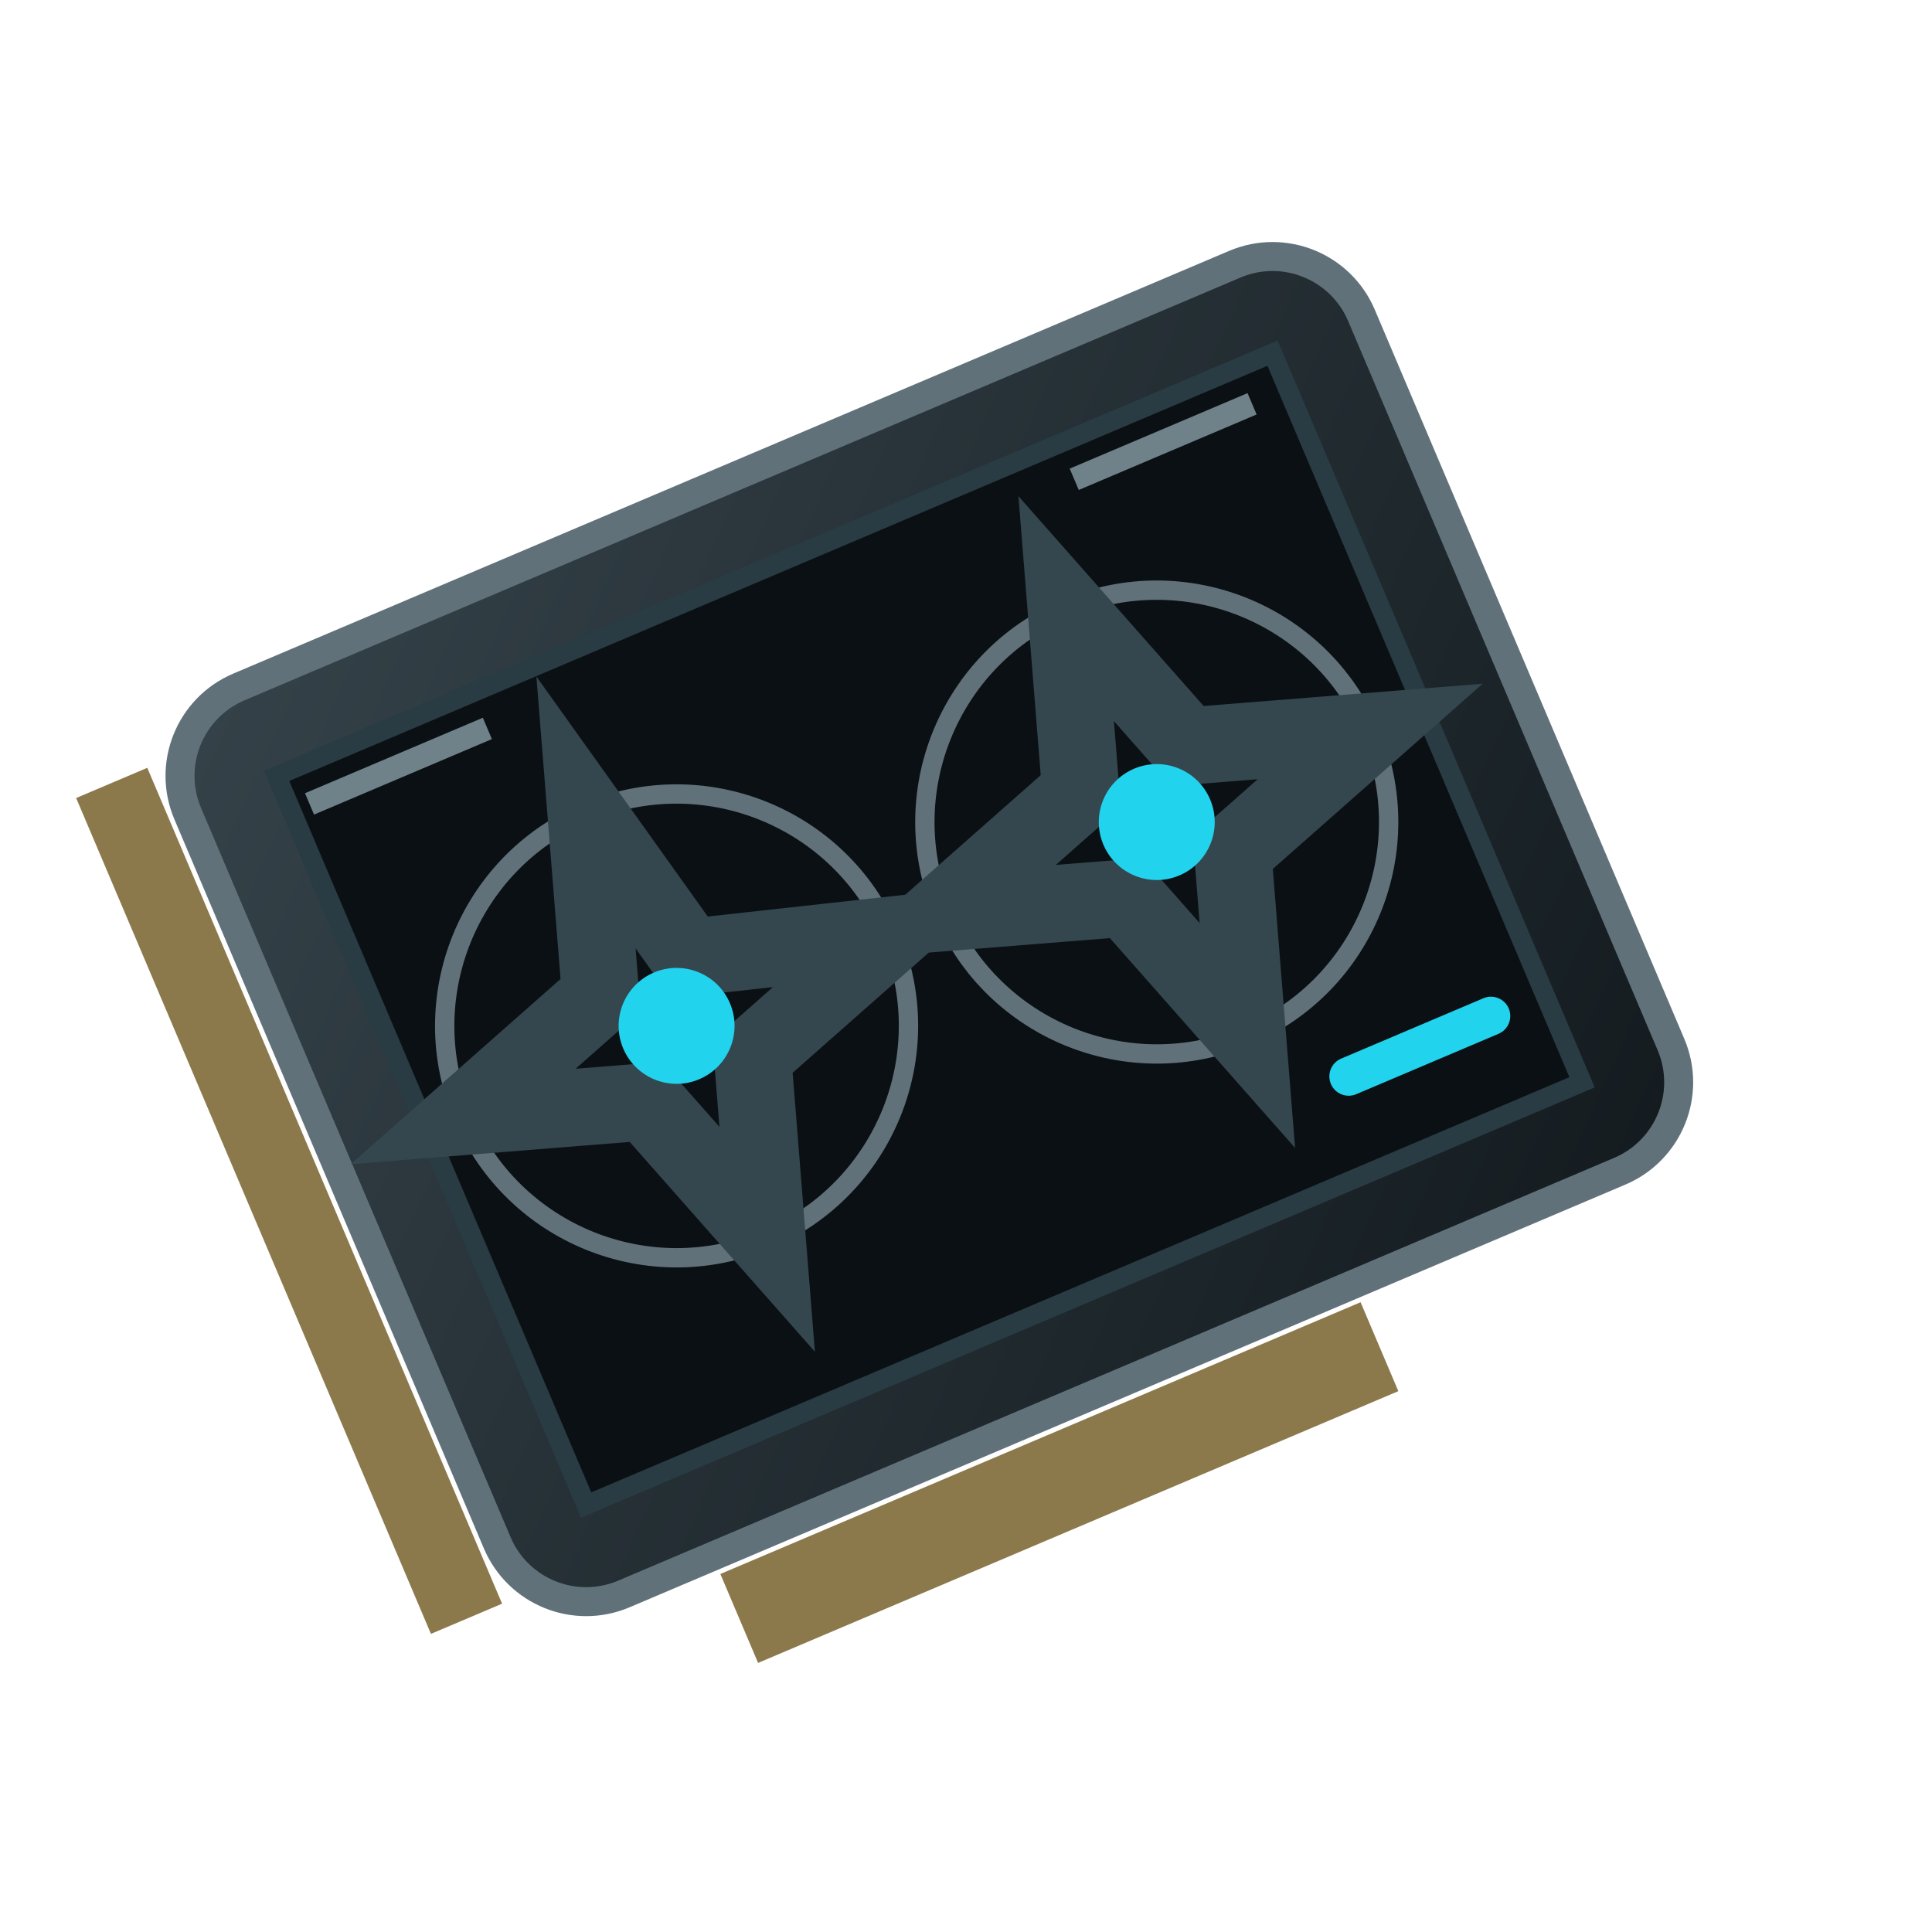
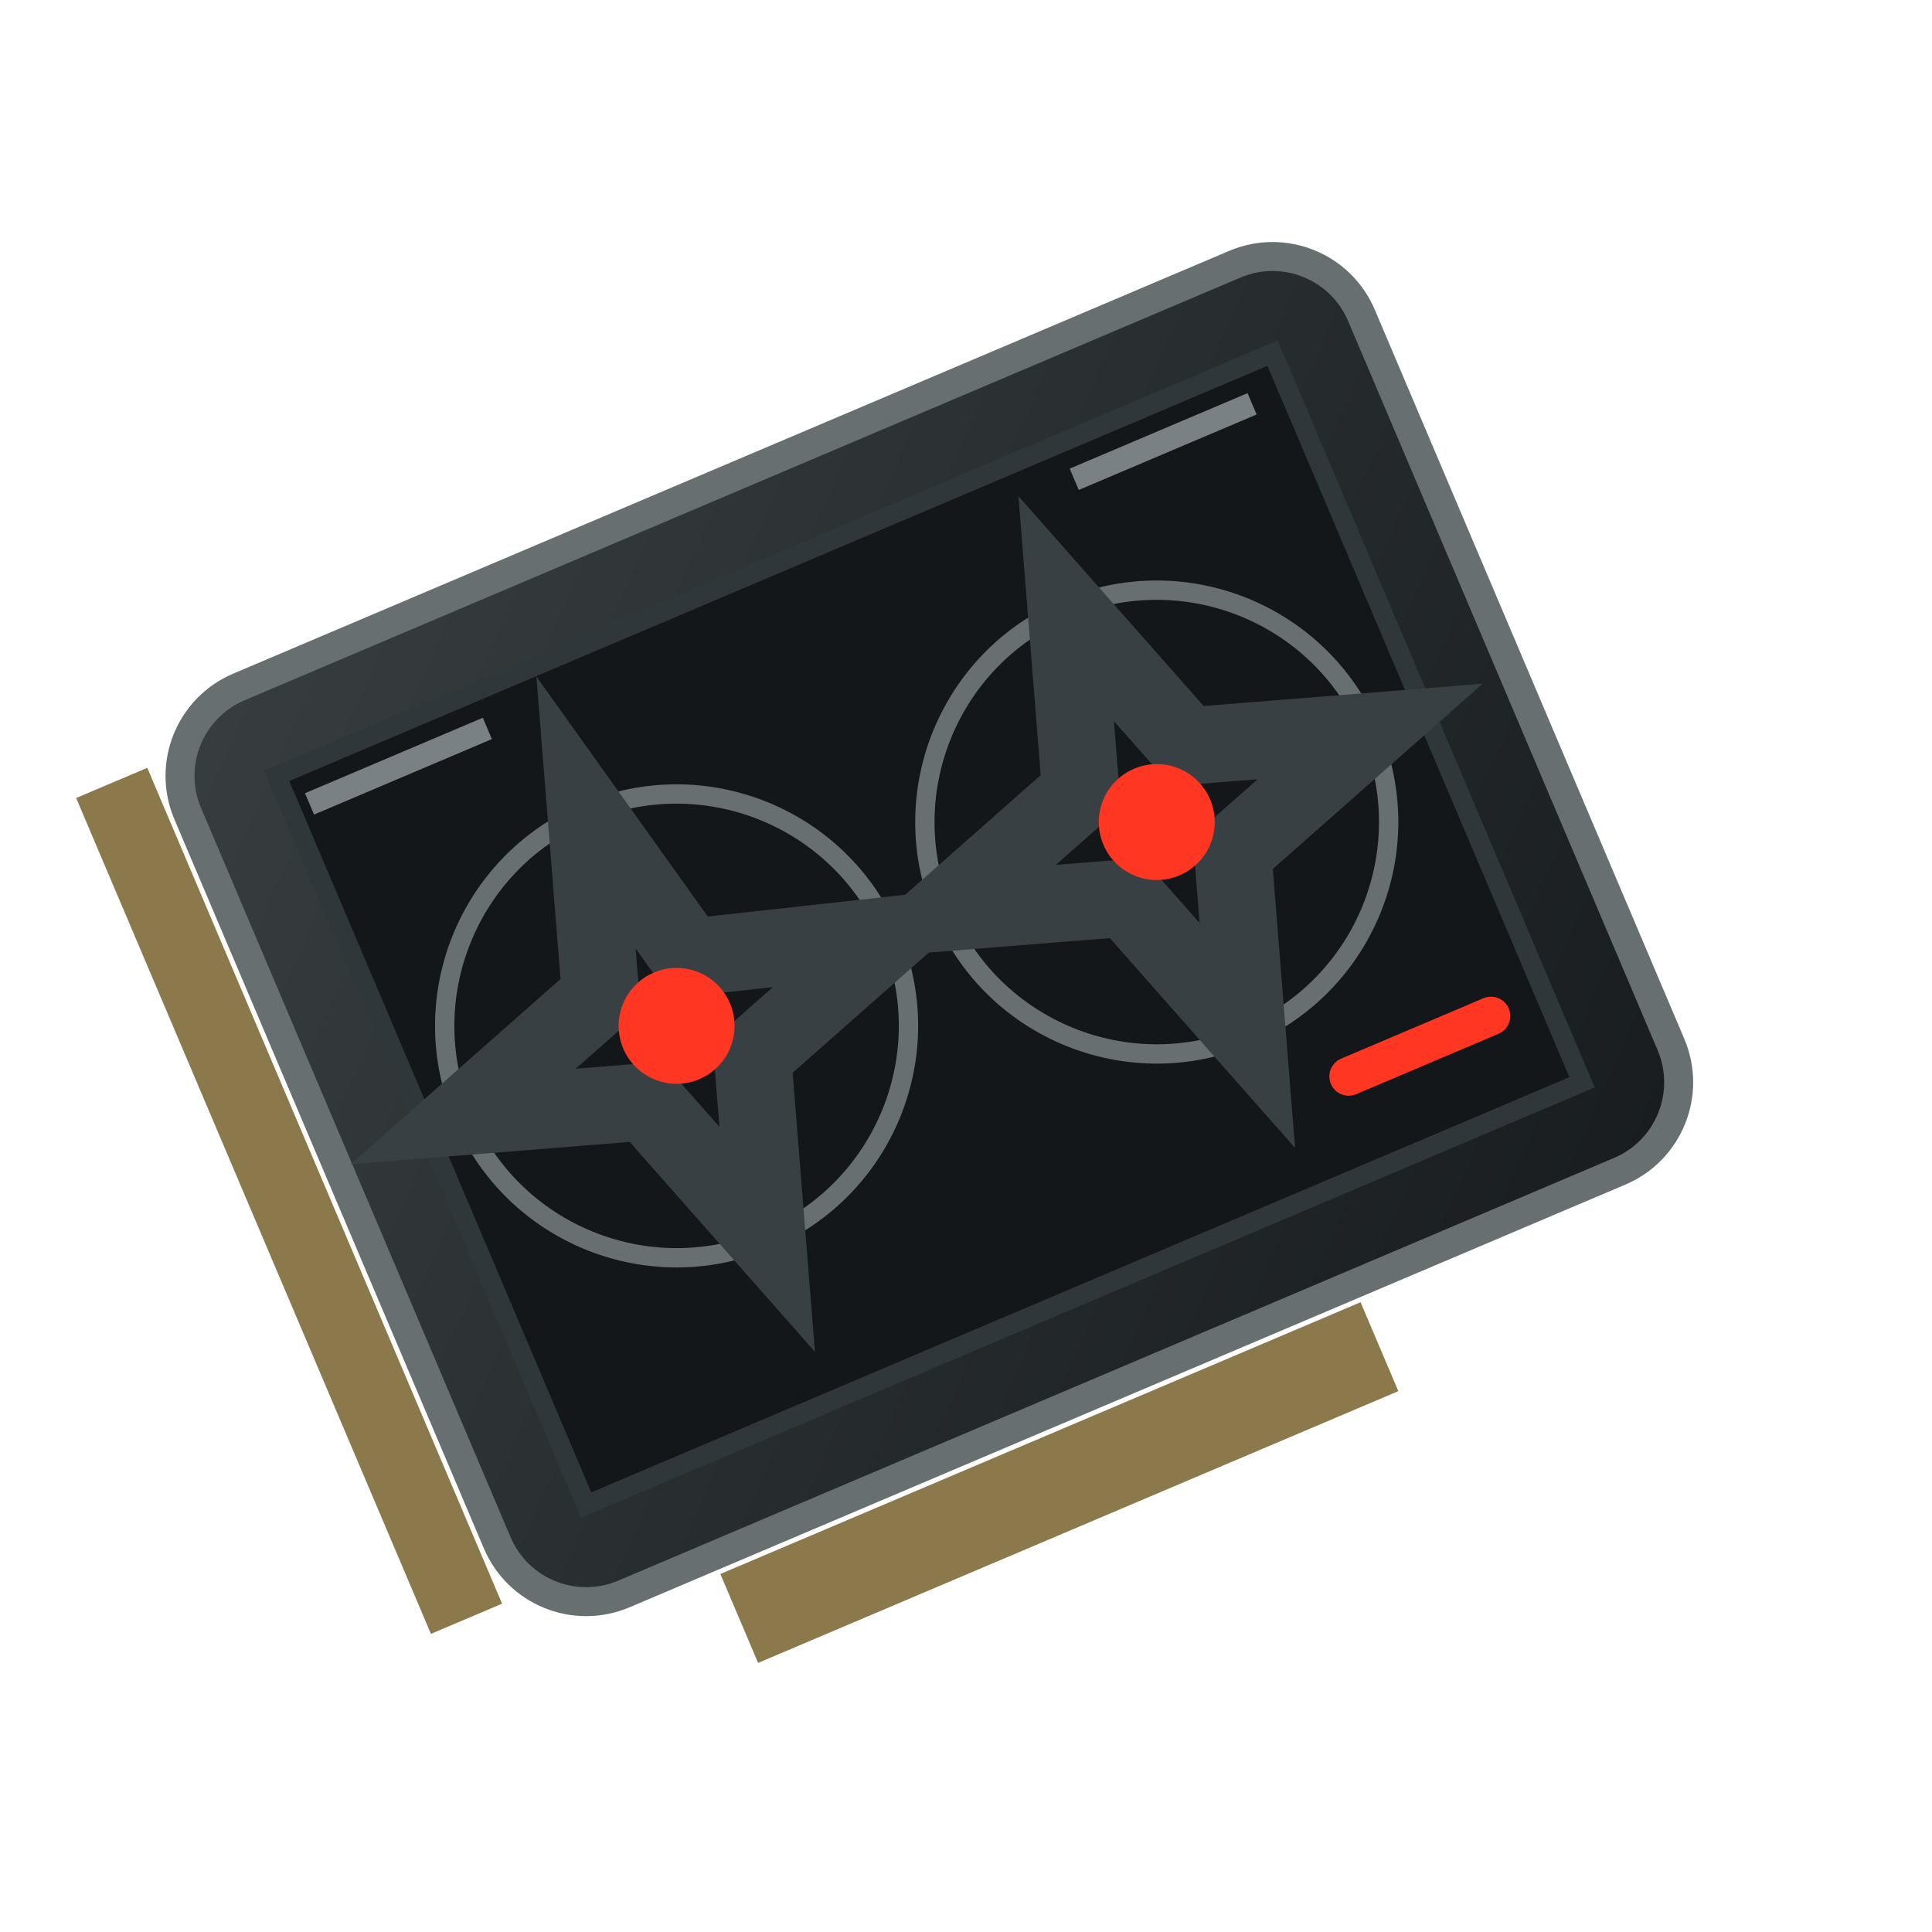
<svg xmlns="http://www.w3.org/2000/svg" viewBox="0 0 100 100" fill="none">
  <defs>
    <linearGradient id="body" x1="14" y1="14" x2="80" y2="85" gradientUnits="userSpaceOnUse">
-       <stop stop-color="#38464d" />
-       <stop offset="1" stop-color="#10171b" />
+       <stop stop-color="#3B4143" />
+       <stop offset="1" stop-color="#15191B" />
    </linearGradient>
  </defs>
  <g transform="rotate(-23 50 50)">
-     <rect x="16" y="22" width="66" height="51" rx="5" fill="url(#body)" stroke="#60717a" stroke-width="1.5" />
-     <path d="M21 27h56v41H21z" fill="#0b1014" stroke="#293b43" />
+     <rect x="16" y="22" width="66" height="51" rx="5" fill="url(#body)" stroke="#676F70" stroke-width="1.5" />
+     <path d="M21 27h56v41H21z" fill="#141719" stroke="#30373A" />
    <path d="M11 24h4v47h-4M26 74h36v5H26z" fill="#8b794c" />
-     <g stroke="#60717a">
+     <g stroke="#676F70">
      <circle cx="35" cy="47" r="12" />
      <circle cx="62" cy="47" r="12" />
    </g>
-     <g stroke="#34464e" stroke-width="4">
+     <g stroke="#394044" stroke-width="4">
      <path d="m35 35 2 9 10 3-9 3-3 9-3-9-9-3 9-3zM62 35l3 9 9 3-9 3-3 9-3-9-9-3 9-3z" />
    </g>
-     <g fill="#22d3ee">
+     <g fill="#FF3621">
      <circle cx="35" cy="47" r="3" />
      <circle cx="62" cy="47" r="3" />
      <rect x="65" y="62" width="10" height="2" rx="1" />
    </g>
-     <path d="M22 29h10M65 29h10" stroke="#6f828a" stroke-width="1.2" />
+     <path d="M22 29h10M65 29h10" stroke="#798184" stroke-width="1.2" />
  </g>
</svg>
